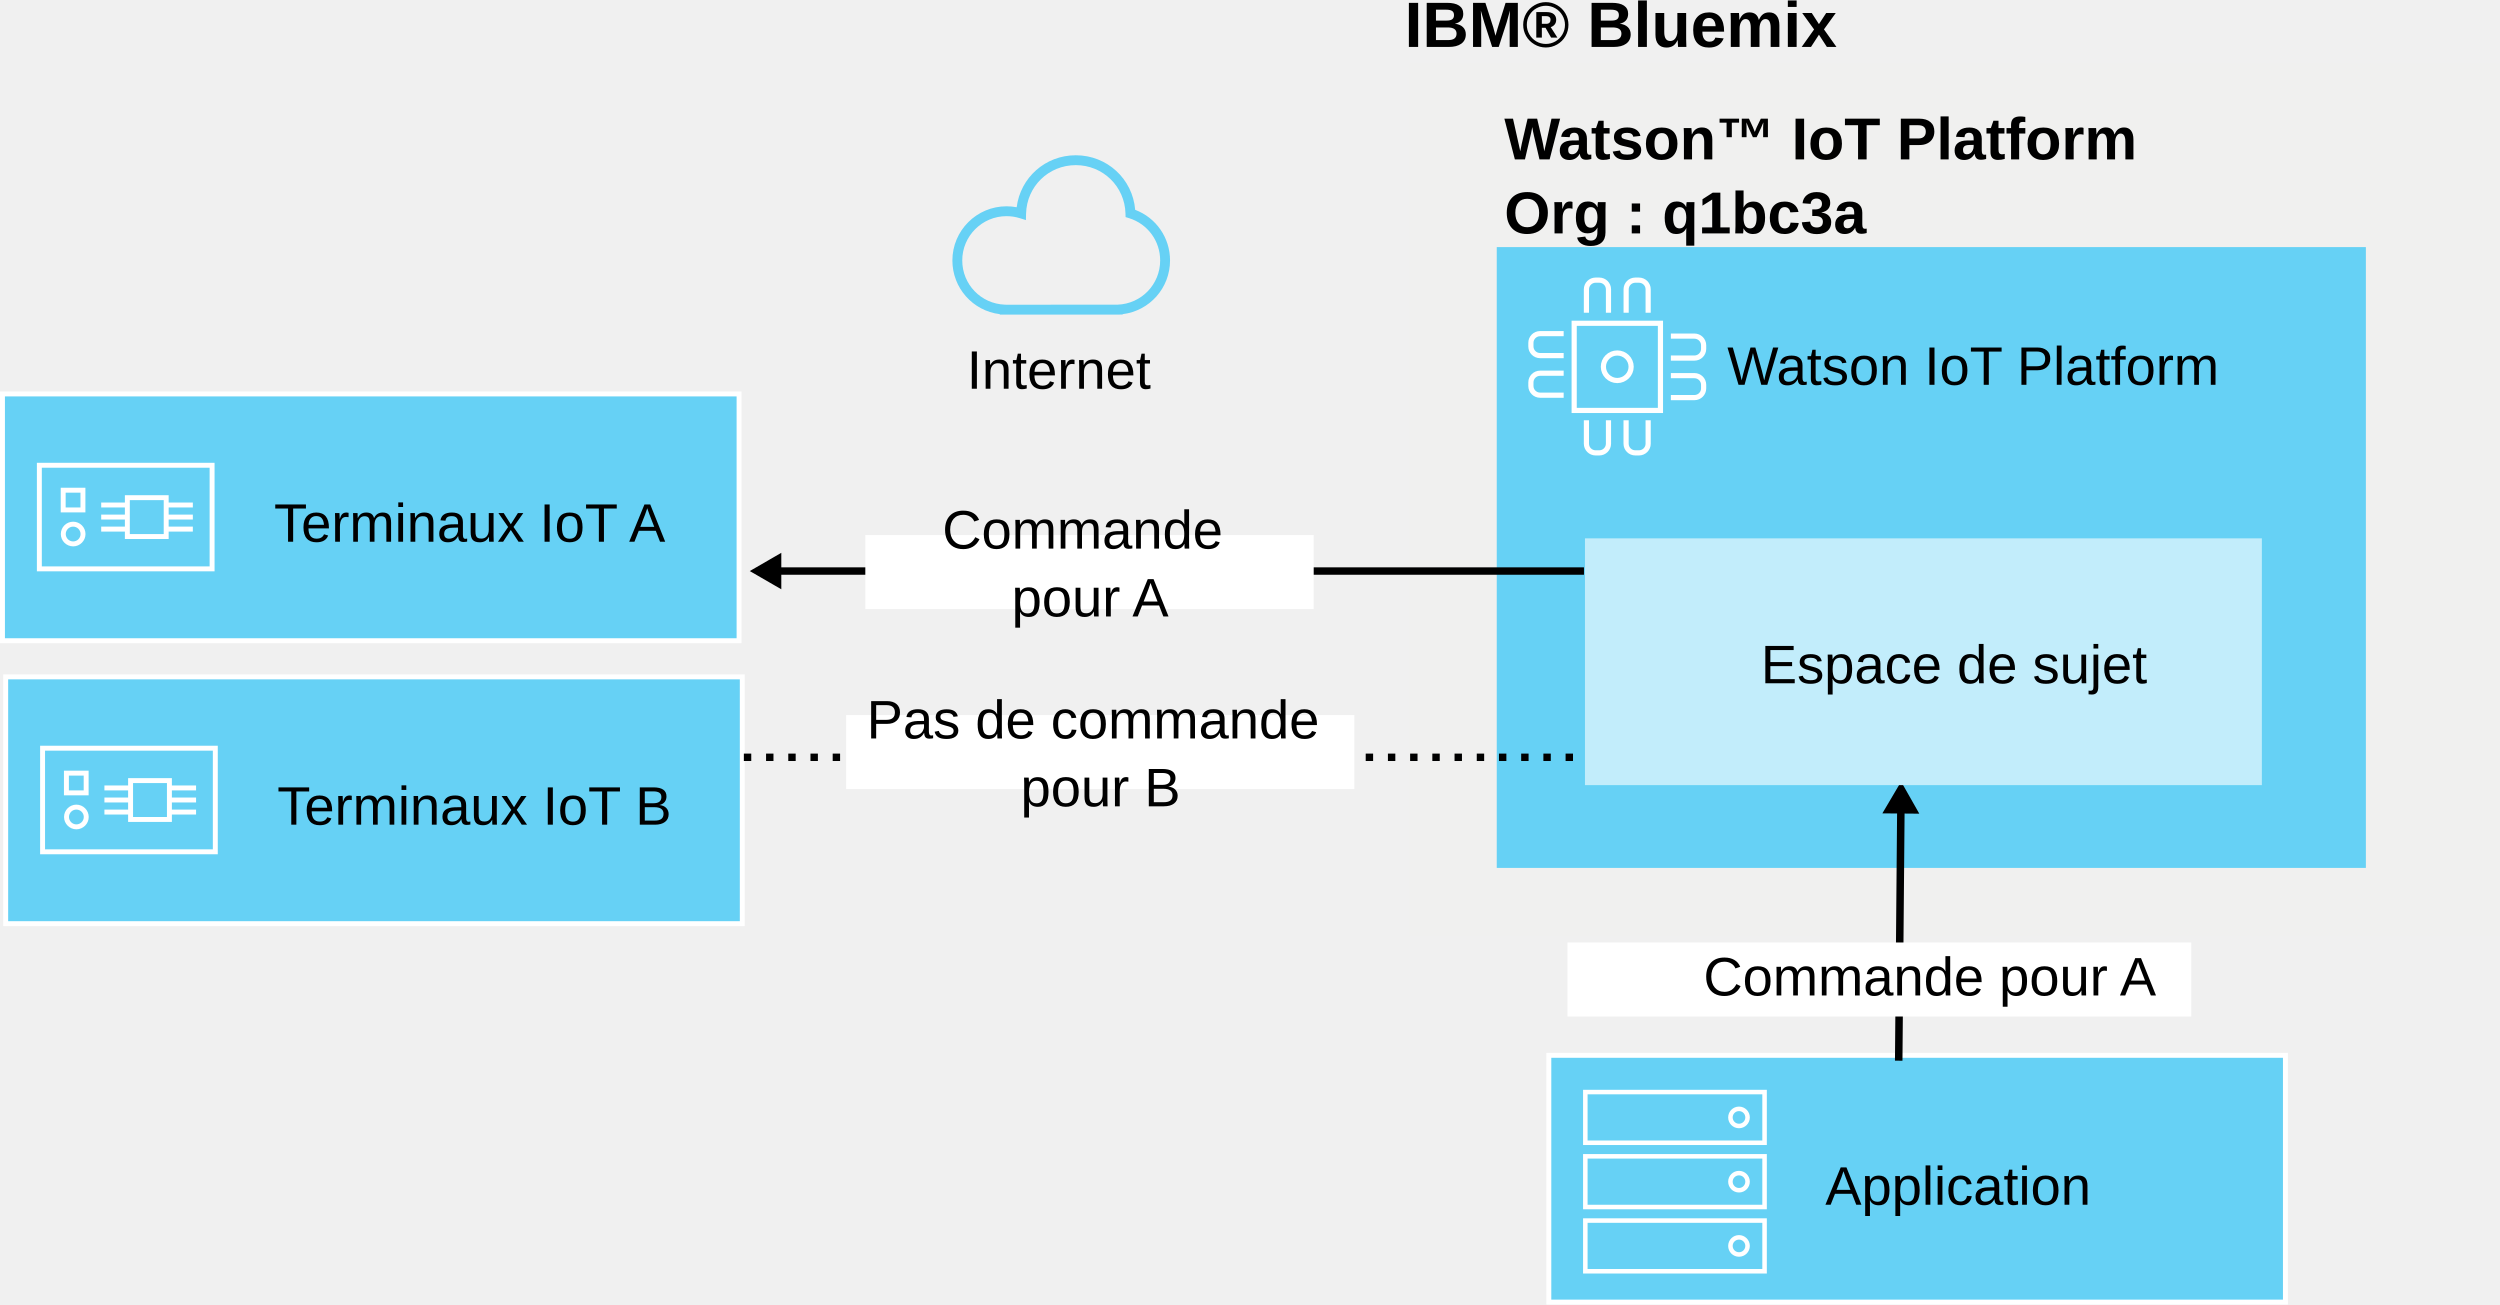
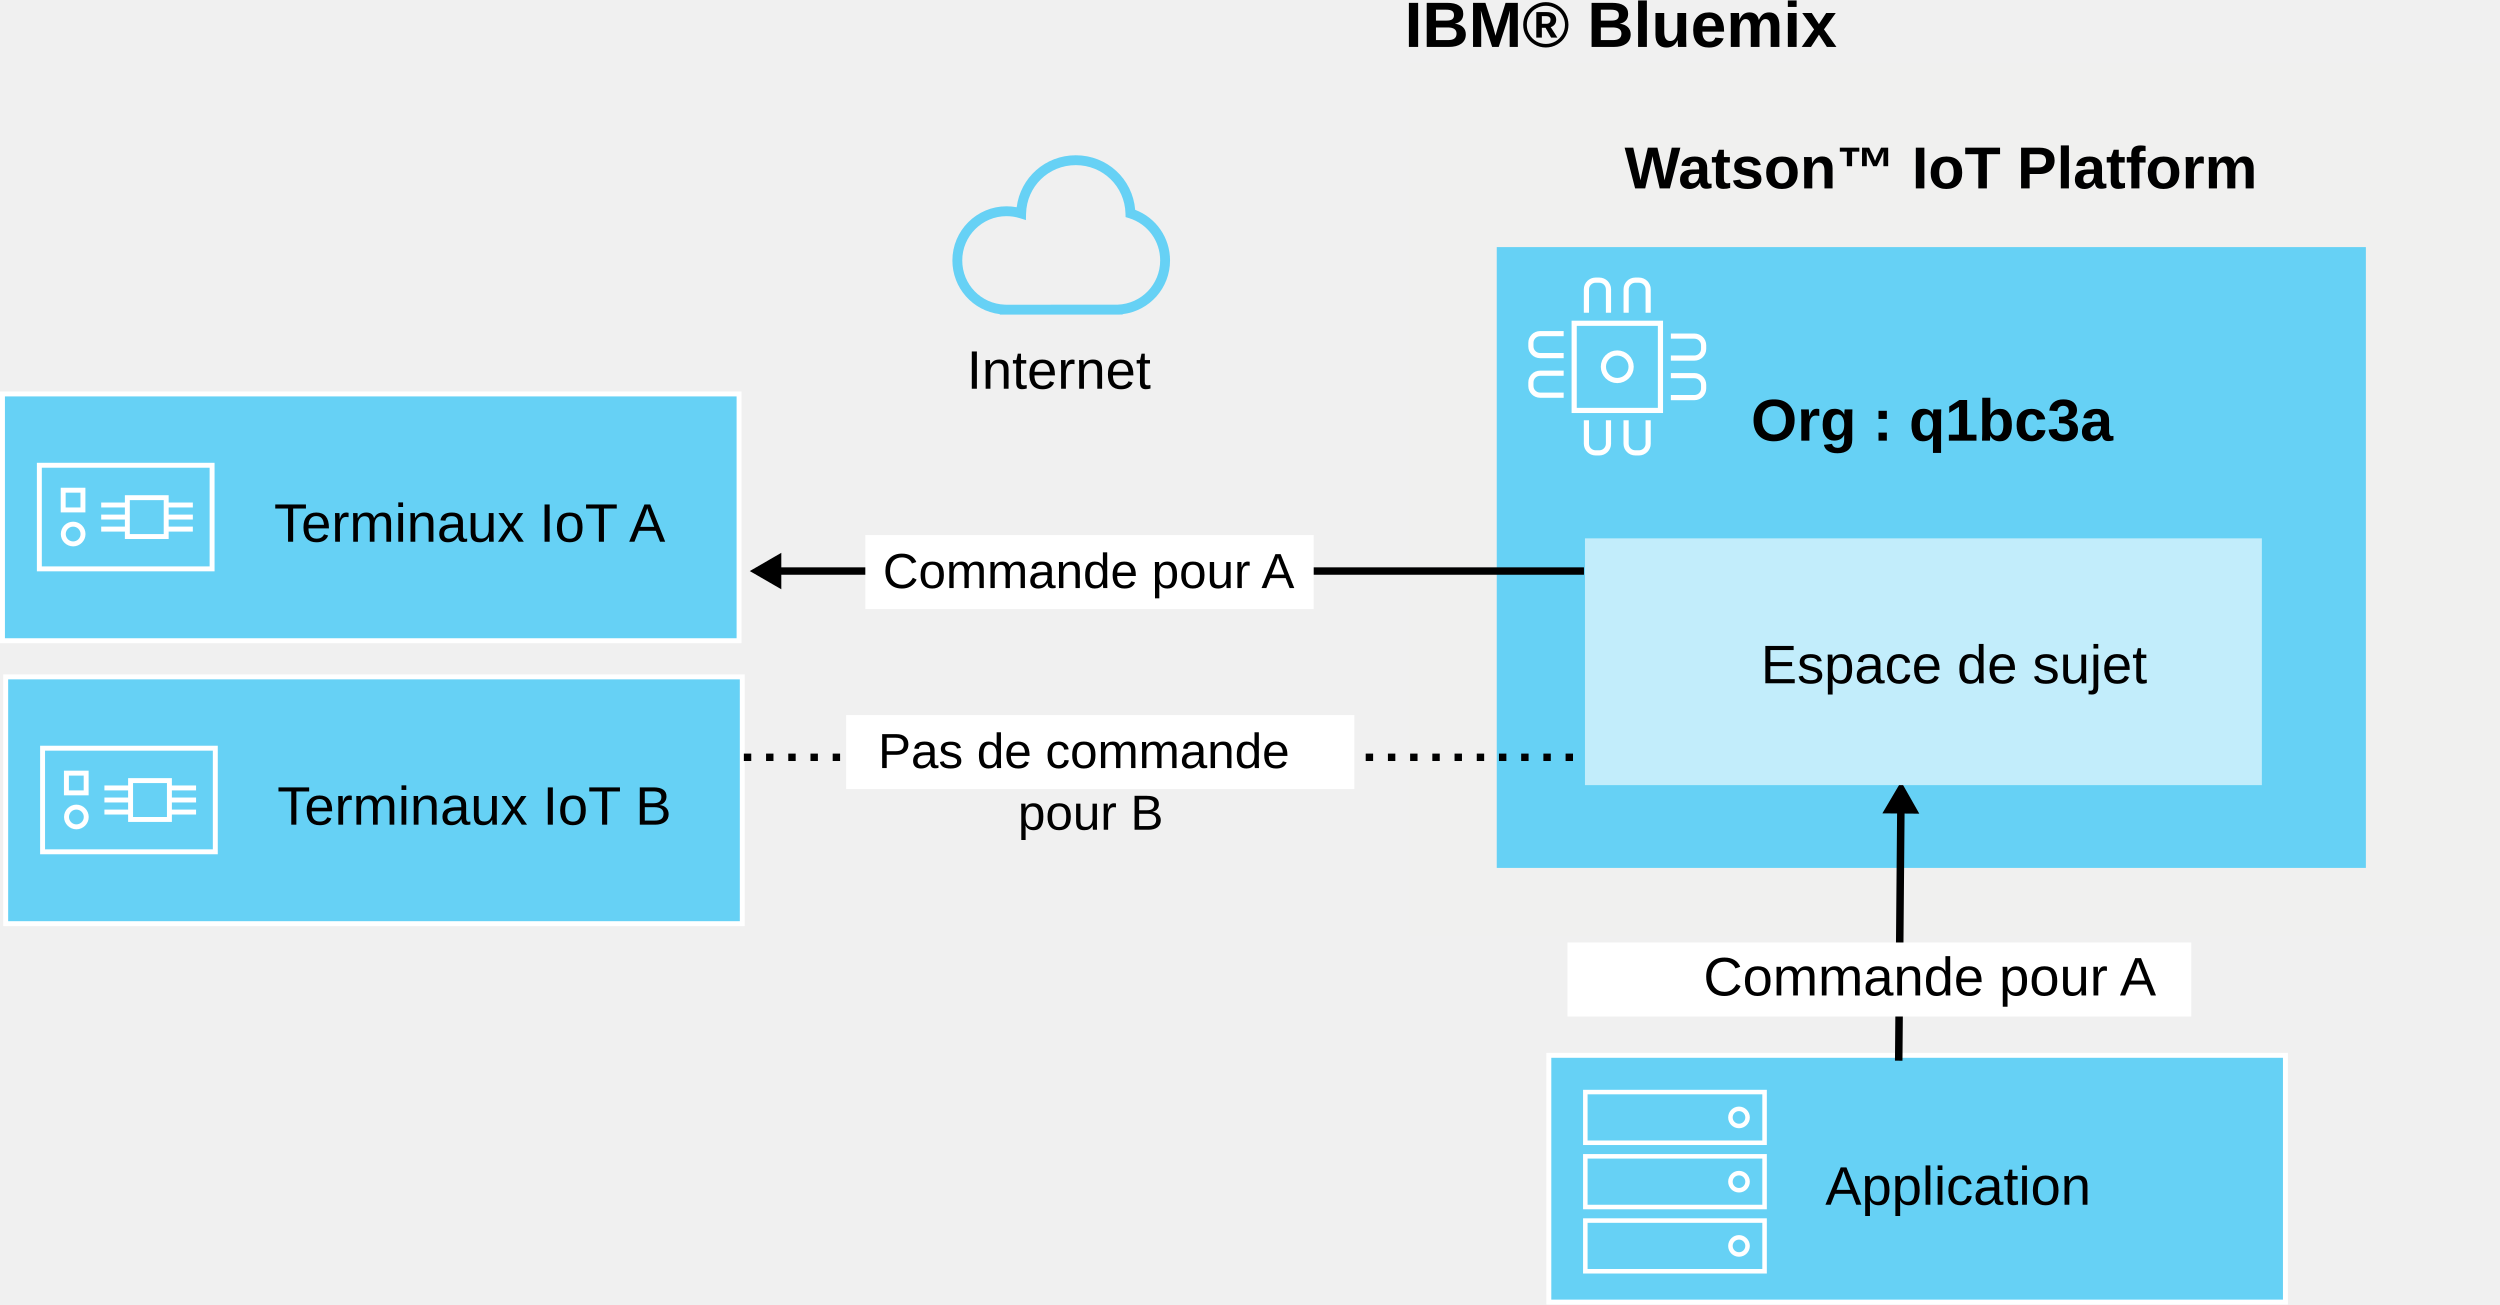
<svg xmlns="http://www.w3.org/2000/svg" width="5.628in" height="2.937in" viewBox="0 0 506.548 264.315" id="svg5645" version="1.1">
  <defs id="defs5647">
    <marker style="overflow:visible" id="TriangleOutM" refX="0" refY="0" orient="auto">
      <path transform="scale(0.4,0.4)" style="fill-rule:evenodd;stroke:#000000;stroke-width:1pt" d="m 5.77,0 -8.65,5 0,-10 8.65,5 z" id="path21258" />
    </marker>
    <marker style="overflow:visible" id="marker6203" refX="0" refY="0" orient="auto">
      <path transform="scale(0.4,0.4)" style="fill-rule:evenodd;stroke:#000000;stroke-width:1pt" d="m 5.77,0 -8.65,5 0,-10 8.65,5 z" id="path6205" />
    </marker>
    <marker style="overflow:visible" id="marker6207" refX="0" refY="0" orient="auto">
      <path transform="scale(0.4,0.4)" style="fill-rule:evenodd;stroke:#000000;stroke-width:1pt" d="m 5.77,0 -8.65,5 0,-10 8.65,5 z" id="path6209" />
    </marker>
    <marker style="overflow:visible" id="marker6211" refX="0" refY="0" orient="auto">
      <path transform="scale(0.4,0.4)" style="fill-rule:evenodd;stroke:#000000;stroke-width:1pt" d="m 5.77,0 -8.65,5 0,-10 8.65,5 z" id="path6213" />
    </marker>
    <marker style="overflow:visible" id="marker6215" refX="0" refY="0" orient="auto">
      <path transform="scale(0.4,0.4)" style="fill-rule:evenodd;stroke:#000000;stroke-width:1pt" d="m 5.77,0 -8.65,5 0,-10 8.65,5 z" id="path6217" />
    </marker>
    <marker style="overflow:visible" id="marker6219" refX="0" refY="0" orient="auto">
      <path transform="scale(0.4,0.4)" style="fill-rule:evenodd;stroke:#000000;stroke-width:1pt" d="m 5.77,0 -8.65,5 0,-10 8.65,5 z" id="path6221" />
    </marker>
    <marker style="overflow:visible" id="marker6223" refX="0" refY="0" orient="auto">
      <path transform="scale(0.4,0.4)" style="fill-rule:evenodd;stroke:#000000;stroke-width:1pt" d="m 5.77,0 -8.65,5 0,-10 8.65,5 z" id="path6225" />
    </marker>
    <linearGradient id="SVGID_9_-3" gradientUnits="userSpaceOnUse" x1="-134.195" y1="14.614" x2="-131.836" y2="16.972">
      <stop offset="0" style="stop-color:#010205" id="stop6579-8" />
      <stop offset="0.859" style="stop-color:#010205;stop-opacity:0.141" id="stop6581-1" />
      <stop offset="1" style="stop-color:#010205;stop-opacity:0" id="stop6583-9" />
    </linearGradient>
    <linearGradient id="SVGID_12_-5" gradientUnits="userSpaceOnUse" x1="-135.049" y1="13.546" x2="-117.684" y2="30.911">
      <stop offset="0" style="stop-color:#010205" id="stop6598-9" />
      <stop offset="1" style="stop-color:#010205;stop-opacity:0" id="stop6600-6" />
    </linearGradient>
    <clipPath id="SVGID_11_-7">
      <circle r="15.5" cy="16" cx="-133" id="use6595-4" />
    </clipPath>
    <marker style="overflow:visible" id="TriangleOutM-9" refX="0" refY="0" orient="auto">
      <path transform="scale(0.4,0.4)" style="fill-rule:evenodd;stroke:#000000;stroke-width:1pt" d="m 5.77,0 -8.65,5 0,-10 8.65,5 z" id="path21258-6" />
    </marker>
    <marker style="overflow:visible" id="TriangleOutM-95" refX="0" refY="0" orient="auto">
      <path transform="scale(0.4,0.4)" style="fill-rule:evenodd;stroke:#000000;stroke-width:1pt" d="m 5.77,0 -8.65,5 0,-10 8.65,5 z" id="path21258-8" />
    </marker>
    <marker style="overflow:visible" id="marker7353" refX="0" refY="0" orient="auto">
      <path transform="scale(0.4,0.4)" style="fill-rule:evenodd;stroke:#000000;stroke-width:1pt" d="m 5.77,0 -8.65,5 0,-10 8.65,5 z" id="path7355" />
    </marker>
    <marker style="overflow:visible" id="TriangleInM" refX="0" refY="0" orient="auto">
      <path transform="scale(-0.4,-0.4)" style="fill-rule:evenodd;stroke:#000000;stroke-width:1pt" d="m 5.77,0 -8.65,5 0,-10 8.65,5 z" id="path21249" />
    </marker>
    <marker style="overflow:visible" id="TriangleInM-9" refX="0" refY="0" orient="auto">
      <path transform="scale(-0.4,-0.4)" style="fill-rule:evenodd;stroke:#000000;stroke-width:1pt" d="m 5.77,0 -8.65,5 0,-10 8.65,5 z" id="path21249-2" />
    </marker>
    <marker style="overflow:visible" id="TriangleOutM-4" refX="0" refY="0" orient="auto">
      <path transform="scale(0.4,0.4)" style="fill-rule:evenodd;stroke:#000000;stroke-width:1pt" d="m 5.77,0 -8.65,5 0,-10 8.65,5 z" id="path21258-1" />
    </marker>
    <marker style="overflow:visible" id="TriangleOutM-48" refX="0" refY="0" orient="auto">
      <path transform="scale(0.4,0.4)" style="fill-rule:evenodd;stroke:#000000;stroke-width:1pt" d="m 5.77,0 -8.65,5 0,-10 8.65,5 z" id="path21258-85" />
    </marker>
    <marker style="overflow:visible" id="TriangleOutM-9-2" refX="0" refY="0" orient="auto">
      <path transform="scale(0.4,0.4)" style="fill-rule:evenodd;stroke:#000000;stroke-width:1pt" d="m 5.77,0 -8.65,5 0,-10 8.65,5 z" id="path21258-6-0" />
    </marker>
    <clipPath id="SVGID_11_">
      <circle r="15.5" cy="16" cx="-133" id="use6595" />
    </clipPath>
    <marker style="overflow:visible" id="TriangleOutM-9-1" refX="0" refY="0" orient="auto">
      <path transform="scale(0.4,0.4)" style="fill-rule:evenodd;stroke:#000000;stroke-width:1pt" d="m 5.77,0 -8.65,5 0,-10 8.65,5 z" id="path21258-6-8" />
    </marker>
    <marker style="overflow:visible" id="TriangleInM-7" refX="0" refY="0" orient="auto">
      <path transform="scale(-0.4,-0.4)" style="fill-rule:evenodd;stroke:#000000;stroke-width:1pt" d="m 5.77,0 -8.65,5 0,-10 8.65,5 z" id="path21249-5" />
    </marker>
    <marker style="overflow:visible" id="TriangleOutM-1" refX="0" refY="0" orient="auto">
      <path transform="scale(0.4,0.4)" style="fill-rule:evenodd;stroke:#000000;stroke-width:1pt" d="m 5.77,0 -8.65,5 0,-10 8.65,5 z" id="path21258-4" />
    </marker>
    <marker style="overflow:visible" id="TriangleOutM-9-4" refX="0" refY="0" orient="auto">
      <path transform="scale(0.4,0.4)" style="fill-rule:evenodd;stroke:#000000;stroke-width:1pt" d="m 5.77,0 -8.65,5 0,-10 8.65,5 z" id="path21258-6-4" />
    </marker>
    <clipPath id="SVGID_11_-0">
      <circle r="15.5" cy="16" cx="-133" id="use6595-44" />
    </clipPath>
    <marker style="overflow:visible" id="TriangleInM-4" refX="0" refY="0" orient="auto">
      <path transform="scale(-0.4,-0.4)" style="fill-rule:evenodd;stroke:#000000;stroke-width:1pt" d="m 5.77,0 -8.65,5 0,-10 8.65,5 z" id="path21249-0" />
    </marker>
    <marker style="overflow:visible" id="TriangleInM-74" refX="0" refY="0" orient="auto">
      <path transform="scale(-0.4,-0.4)" style="fill-rule:evenodd;stroke:#000000;stroke-width:1pt" d="m 5.77,0 -8.65,5 0,-10 8.65,5 z" id="path21249-9" />
    </marker>
    <marker style="overflow:visible" id="TriangleInM-74-4" refX="0" refY="0" orient="auto">
      <path transform="scale(-0.4,-0.4)" style="fill-rule:evenodd;stroke:#000000;stroke-width:1pt" d="m 5.77,0 -8.65,5 0,-10 8.65,5 z" id="path21249-9-3" />
    </marker>
    <marker style="overflow:visible" id="TriangleInM-1" refX="0" refY="0" orient="auto">
      <path transform="scale(-0.4,-0.4)" style="fill-rule:evenodd;stroke:#000000;stroke-width:1pt" d="m 5.77,0 -8.65,5 0,-10 8.65,5 z" id="path21249-59" />
    </marker>
    <marker style="overflow:visible" id="TriangleOutM-3" refX="0" refY="0" orient="auto">
      <path transform="scale(0.4,0.4)" style="fill-rule:evenodd;stroke:#000000;stroke-width:1pt" d="m 5.77,0 -8.65,5 0,-10 8.65,5 z" id="path21258-13" />
    </marker>
    <marker style="overflow:visible" id="TriangleInM-1-5" refX="0" refY="0" orient="auto">
      <path transform="scale(-0.4,-0.4)" style="fill-rule:evenodd;stroke:#000000;stroke-width:1pt" d="m 5.77,0 -8.65,5 0,-10 8.65,5 z" id="path21249-59-7" />
    </marker>
    <marker style="overflow:visible" id="TriangleOutM-3-4" refX="0" refY="0" orient="auto">
      <path transform="scale(0.4,0.4)" style="fill-rule:evenodd;stroke:#000000;stroke-width:1pt" d="m 5.77,0 -8.65,5 0,-10 8.65,5 z" id="path21258-13-6" />
    </marker>
    <marker style="overflow:visible" id="TriangleInM-1-3" refX="0" refY="0" orient="auto">
      <path transform="scale(-0.4,-0.4)" style="fill-rule:evenodd;stroke:#000000;stroke-width:1pt" d="m 5.77,0 -8.65,5 0,-10 8.65,5 z" id="path21249-59-3" />
    </marker>
    <marker style="overflow:visible" id="TriangleOutM-3-3" refX="0" refY="0" orient="auto">
      <path transform="scale(0.4,0.4)" style="fill-rule:evenodd;stroke:#000000;stroke-width:1pt" d="m 5.77,0 -8.65,5 0,-10 8.65,5 z" id="path21258-13-2" />
    </marker>
    <marker style="overflow:visible" id="TriangleInM-1-3-2" refX="0" refY="0" orient="auto">
      <path transform="scale(-0.4,-0.4)" style="fill-rule:evenodd;stroke:#000000;stroke-width:1pt" d="m 5.77,0 -8.65,5 0,-10 8.65,5 z" id="path21249-59-3-4" />
    </marker>
    <marker style="overflow:visible" id="TriangleOutM-3-3-9" refX="0" refY="0" orient="auto">
      <path transform="scale(0.4,0.4)" style="fill-rule:evenodd;stroke:#000000;stroke-width:1pt" d="m 5.77,0 -8.65,5 0,-10 8.65,5 z" id="path21258-13-2-8" />
    </marker>
    <marker style="overflow:visible" id="TriangleInM-1-3-8" refX="0" refY="0" orient="auto">
      <path transform="scale(-0.4,-0.4)" style="fill-rule:evenodd;stroke:#000000;stroke-width:1pt" d="m 5.77,0 -8.65,5 0,-10 8.65,5 z" id="path21249-59-3-0" />
    </marker>
    <marker style="overflow:visible" id="TriangleOutM-3-3-4" refX="0" refY="0" orient="auto">
      <path transform="scale(0.4,0.4)" style="fill-rule:evenodd;stroke:#000000;stroke-width:1pt" d="m 5.77,0 -8.65,5 0,-10 8.65,5 z" id="path21258-13-2-4" />
    </marker>
    <marker style="overflow:visible" id="TriangleOutM-38" refX="0" refY="0" orient="auto">
      <path transform="scale(0.4,0.4)" style="fill-rule:evenodd;stroke:#000000;stroke-width:1pt" d="m 5.77,0 -8.65,5 0,-10 8.65,5 z" id="path21258-7" />
    </marker>
    <marker style="overflow:visible" id="TriangleInM-5" refX="0" refY="0" orient="auto">
      <path transform="scale(-0.4,-0.4)" style="fill-rule:evenodd;stroke:#000000;stroke-width:1pt" d="m 5.77,0 -8.65,5 0,-10 8.65,5 z" id="path21249-94" />
    </marker>
    <marker style="overflow:visible" id="TriangleOutM-7" refX="0" refY="0" orient="auto">
      <path transform="scale(0.4,0.4)" style="fill-rule:evenodd;stroke:#000000;stroke-width:1pt" d="m 5.77,0 -8.65,5 0,-10 8.65,5 z" id="path21258-48" />
    </marker>
    <marker style="overflow:visible" id="TriangleOutM-42" refX="0" refY="0" orient="auto">
      <path transform="scale(0.4,0.4)" style="fill-rule:evenodd;stroke:#000000;stroke-width:1pt" d="m 5.77,0 -8.65,5 0,-10 8.65,5 z" id="path21258-16" />
    </marker>
    <marker style="overflow:visible" id="TriangleInM-17" refX="0" refY="0" orient="auto">
      <path transform="scale(-0.4,-0.4)" style="fill-rule:evenodd;stroke:#000000;stroke-width:1pt" d="m 5.77,0 -8.65,5 0,-10 8.65,5 z" id="path21249-97" />
    </marker>
    <marker style="overflow:visible" id="TriangleOutM-96" refX="0" refY="0" orient="auto">
      <path transform="scale(0.4,0.4)" style="fill-rule:evenodd;stroke:#000000;stroke-width:1pt" d="m 5.77,0 -8.65,5 0,-10 8.65,5 z" id="path21258-60" />
    </marker>
    <marker style="overflow:visible" id="TriangleInM-1-8" refX="0" refY="0" orient="auto">
      <path transform="scale(-0.4,-0.4)" style="fill-rule:evenodd;stroke:#000000;stroke-width:1pt" d="m 5.77,0 -8.65,5 0,-10 8.65,5 z" id="path21249-59-33" />
    </marker>
    <marker style="overflow:visible" id="TriangleOutM-3-0" refX="0" refY="0" orient="auto">
      <path transform="scale(0.4,0.4)" style="fill-rule:evenodd;stroke:#000000;stroke-width:1pt" d="m 5.77,0 -8.65,5 0,-10 8.65,5 z" id="path21258-13-3" />
    </marker>
    <marker style="overflow:visible" id="TriangleInM-1-8-1" refX="0" refY="0" orient="auto">
      <path transform="scale(-0.4,-0.4)" style="fill-rule:evenodd;stroke:#000000;stroke-width:1pt" d="m 5.77,0 -8.65,5 0,-10 8.65,5 z" id="path21249-59-33-3" />
    </marker>
    <marker style="overflow:visible" id="TriangleOutM-3-0-1" refX="0" refY="0" orient="auto">
      <path transform="scale(0.4,0.4)" style="fill-rule:evenodd;stroke:#000000;stroke-width:1pt" d="m 5.77,0 -8.65,5 0,-10 8.65,5 z" id="path21258-13-3-9" />
    </marker>
    <marker style="overflow:visible" id="TriangleInM-1-5-2" refX="0" refY="0" orient="auto">
      <path transform="scale(-0.4,-0.4)" style="fill-rule:evenodd;stroke:#000000;stroke-width:1pt" d="m 5.77,0 -8.65,5 0,-10 8.65,5 z" id="path21249-59-7-4" />
    </marker>
    <marker style="overflow:visible" id="TriangleOutM-3-4-3" refX="0" refY="0" orient="auto">
      <path transform="scale(0.4,0.4)" style="fill-rule:evenodd;stroke:#000000;stroke-width:1pt" d="m 5.77,0 -8.65,5 0,-10 8.65,5 z" id="path21258-13-6-9" />
    </marker>
    <marker style="overflow:visible" id="TriangleInM-1-8-1-0" refX="0" refY="0" orient="auto">
      <path transform="scale(-0.4,-0.4)" style="fill-rule:evenodd;stroke:#000000;stroke-width:1pt" d="m 5.77,0 -8.65,5 0,-10 8.65,5 z" id="path21249-59-33-3-5" />
    </marker>
    <marker style="overflow:visible" id="TriangleOutM-3-0-1-0" refX="0" refY="0" orient="auto">
      <path transform="scale(0.4,0.4)" style="fill-rule:evenodd;stroke:#000000;stroke-width:1pt" d="m 5.77,0 -8.65,5 0,-10 8.65,5 z" id="path21258-13-3-9-6" />
    </marker>
    <marker style="overflow:visible" id="TriangleInM-17-2" refX="0" refY="0" orient="auto">
      <path transform="scale(-0.4,-0.4)" style="fill-rule:evenodd;stroke:#000000;stroke-width:1pt" d="m 5.77,0 -8.65,5 0,-10 8.65,5 z" id="path21249-97-2" />
    </marker>
    <marker style="overflow:visible" id="TriangleOutM-96-0" refX="0" refY="0" orient="auto">
      <path transform="scale(0.4,0.4)" style="fill-rule:evenodd;stroke:#000000;stroke-width:1pt" d="m 5.77,0 -8.65,5 0,-10 8.65,5 z" id="path21258-60-3" />
    </marker>
    <marker style="overflow:visible" id="TriangleInM-1-5-6" refX="0" refY="0" orient="auto">
      <path transform="scale(-0.4,-0.4)" style="fill-rule:evenodd;stroke:#000000;stroke-width:1pt" d="m 5.77,0 -8.65,5 0,-10 8.65,5 z" id="path21249-59-7-2" />
    </marker>
  </defs>
  <g id="layer1" transform="translate(78.15765,-339.0298)">
    <rect ry="0" rx="0" y="351.846" x="207.4" height="176.87" width="220.991" id="rect79371-1-6-6-9-8-7-80-8-4" style="fill:#f0f0ef;fill-opacity:1;fill-rule:evenodd;stroke:none" />
    <g id="g6624" transform="translate(309.9412,533.9262)" />
    <g id="g6626" transform="translate(309.9412,533.9262)" />
    <g id="g6628" transform="translate(309.9412,533.9262)" />
    <g id="g6630" transform="translate(309.9412,533.9262)" />
    <g id="g6632" transform="translate(309.9412,533.9262)" />
    <g id="g6634" transform="translate(309.9412,533.9262)" />
    <g id="g6636" transform="translate(309.9412,533.9262)" />
    <g id="g6638" transform="translate(309.9412,533.9262)" />
    <g id="g6640" transform="translate(309.9412,533.9262)" />
    <g id="g6642" transform="translate(309.9412,533.9262)" />
    <g id="g6644" transform="translate(309.9412,533.9262)" />
    <g id="g6646" transform="translate(309.9412,533.9262)" />
    <g id="g6648" transform="translate(309.9412,533.9262)" />
    <g id="g6650" transform="translate(309.9412,533.9262)" />
    <g id="g6652" transform="translate(309.9412,533.9262)" />
    <flowRoot xml:space="preserve" id="flowRoot7250" style="font-style:normal;font-weight:normal;font-size:40px;line-height:125%;font-family:sans-serif;letter-spacing:0px;word-spacing:0px;fill:#000000;fill-opacity:1;stroke:none;stroke-width:1px;stroke-linecap:butt;stroke-linejoin:miter;stroke-opacity:1" transform="translate(0,287.3622)">
      <flowRegion id="flowRegion7252">
        <rect id="rect7254" width="259.49" height="181.557" x="701.393" y="252.016" />
      </flowRegion>
      <flowPara id="flowPara7256" />
    </flowRoot>
    <flowRoot xml:space="preserve" id="flowRoot7455" style="font-style:normal;font-weight:normal;font-size:40px;line-height:125%;font-family:sans-serif;letter-spacing:0px;word-spacing:0px;fill:#000000;fill-opacity:1;stroke:none;stroke-width:1px;stroke-linecap:butt;stroke-linejoin:miter;stroke-opacity:1" transform="translate(0,287.3622)">
      <flowRegion id="flowRegion7457">
        <rect id="rect7459" width="474.446" height="131.029" x="26.548" y="637.396" />
      </flowRegion>
      <flowPara id="flowPara7461" />
    </flowRoot>
    <flowRoot xml:space="preserve" id="flowRoot6413" style="font-style:normal;font-weight:normal;font-size:40px;line-height:125%;font-family:sans-serif;letter-spacing:0px;word-spacing:0px;fill:#000000;fill-opacity:1;stroke:none;stroke-width:1px;stroke-linecap:butt;stroke-linejoin:miter;stroke-opacity:1" transform="translate(16.12065,362.6008)">
      <flowRegion id="flowRegion6415">
        <rect id="rect6417" width="289.464" height="118.183" x="360.545" y="137.157" />
      </flowRegion>
      <flowPara id="flowPara6419" />
    </flowRoot>
    <flowRoot xml:space="preserve" id="flowRoot6453" style="font-style:normal;font-weight:normal;font-size:40px;line-height:125%;font-family:sans-serif;letter-spacing:0px;word-spacing:0px;fill:#000000;fill-opacity:1;stroke:none;stroke-width:1px;stroke-linecap:butt;stroke-linejoin:miter;stroke-opacity:1" transform="translate(16.12065,362.6008)">
      <flowRegion id="flowRegion6455">
        <rect id="rect6457" width="83.071" height="357.119" x="388.806" y="143.152" />
      </flowRegion>
      <flowPara id="flowPara6459" />
    </flowRoot>
    <flowRoot xml:space="preserve" id="flowRoot6802" style="font-style:normal;font-weight:normal;font-size:40px;line-height:125%;font-family:sans-serif;letter-spacing:0px;word-spacing:0px;fill:#000000;fill-opacity:1;stroke:none;stroke-width:1px;stroke-linecap:butt;stroke-linejoin:miter;stroke-opacity:1" transform="translate(15.57394,367.7392)">
      <flowRegion id="flowRegion6804">
        <rect id="rect6806" width="334.853" height="108.763" x="638.875" y="193.679" />
      </flowRegion>
      <flowPara id="flowPara6808" />
    </flowRoot>
    <rect ry="0" rx="0" y="389.082" x="225.113" height="125.788" width="176.1" id="rect79371-1-6-6-9-8-7-3-5-1-8-2-9" style="fill:#66d1f5;fill-opacity:1;fill-rule:evenodd;stroke:none" />
-     <text style="font-style:normal;font-variant:normal;font-weight:normal;font-stretch:normal;font-size:11px;line-height:125%;font-family:Arial;-inkscape-font-specification:Arial;text-align:start;writing-mode:lr-tb;text-anchor:start;fill:#000000;fill-opacity:1" id="text44191" font-size="11" x="271.819" y="416.988">Watson IoT Platform</text>
    <rect ry="0" rx="0" y="476.165" x="-77.005" height="50" width="149.25" id="rect79371-1-6-6-9-8-7-3-5-1-2" style="fill:#66d1f5;fill-opacity:1;fill-rule:evenodd;stroke:#ffffff;stroke-width:1;stroke-miterlimit:4;stroke-dasharray:none;stroke-opacity:1" />
    <text xml:space="preserve" style="font-style:normal;font-variant:normal;font-weight:normal;font-stretch:normal;font-size:11px;line-height:125%;font-family:Arial;-inkscape-font-specification:Arial;text-align:start;letter-spacing:0px;word-spacing:0px;writing-mode:lr-tb;text-anchor:start;fill:#000000;fill-opacity:1;stroke:none" x="-21.985" y="492.366" id="text18189-1">
      <tspan id="tspan18191-0" x="-21.985" y="492.366" />
      <tspan x="-21.985" y="506.116" id="tspan8202">Terminaux IoT B</tspan>
      <tspan x="-21.985" y="519.866" id="tspan6878-8" style="font-size:7.5px;stroke:none" />
      <tspan x="-21.985" y="533.616" id="tspan18193-4" style="font-size:7.5px;stroke:none" />
    </text>
-     <text xml:space="preserve" style="font-style:normal;font-variant:normal;font-weight:bold;font-stretch:normal;font-size:12px;line-height:125%;font-family:Arial;-inkscape-font-specification:'Arial Bold';text-align:start;letter-spacing:0px;word-spacing:0px;writing-mode:lr-tb;text-anchor:start;fill:#000000;fill-opacity:1;stroke:none" x="226.639" y="371.308" id="text266398">
-       <tspan id="tspan266400" x="226.639" y="371.308">Watson™ IoT Platform </tspan>
-       <tspan x="226.639" y="386.308" id="tspan4887">Org : q1bc3a</tspan>
-       <tspan x="226.639" y="401.308" id="tspan266402" />
+     <text xml:space="preserve" style="font-style:normal;font-variant:normal;font-weight:bold;font-stretch:normal;font-size:12px;line-height:125%;font-family:Arial;-inkscape-font-specification:'Arial Bold';text-align:start;letter-spacing:0px;word-spacing:0px;writing-mode:lr-tb;text-anchor:start;fill:#000000;fill-opacity:1;stroke:none" x="276.639" y="413.308" id="text266398">
+       <tspan id="tspan266400" x="276.639" y="413.308" />
+       <tspan x="276.639" y="428.308" id="tspan4887">Org : q1bc3a</tspan>
+       <tspan x="276.639" y="443.308" id="tspan266402" />
    </text>
    <text y="348.526" x="206.433" font-size="13" id="text56812" style="font-style:normal;font-variant:normal;font-weight:bold;font-stretch:normal;font-size:13px;line-height:125%;font-family:Arial;-inkscape-font-specification:'Arial Bold';text-align:start;writing-mode:lr-tb;text-anchor:start;fill:#000000;fill-opacity:1">IBM® Bluemix</text>
    <path id="path8199-4" d="m 78.023,454.72 164.761,0" style="opacity:1;fill:none;stroke:#000000;stroke-width:1.5;stroke-linecap:butt;stroke-linejoin:miter;stroke-miterlimit:4;stroke-dasharray:none;stroke-opacity:1;marker-start:url(#TriangleInM-1-5)" />
    <flowRoot xml:space="preserve" id="flowRoot7059" style="font-style:normal;font-weight:normal;font-size:40px;line-height:125%;font-family:sans-serif;letter-spacing:0px;word-spacing:0px;fill:#000000;fill-opacity:1;stroke:none;stroke-width:1px;stroke-linecap:butt;stroke-linejoin:miter;stroke-opacity:1" transform="translate(-13.00502,369.0303)">
      <flowRegion id="flowRegion7061">
        <rect id="rect7063" width="131.452" height="185.484" x="358.065" y="-39.357" />
      </flowRegion>
      <flowPara id="flowPara7065" />
    </flowRoot>
    <text y="417.788" x="117.73" font-size="11" id="text66184" style="font-style:normal;font-variant:normal;font-weight:normal;font-stretch:normal;font-size:11px;line-height:125%;font-family:Arial;-inkscape-font-specification:Arial;text-align:start;writing-mode:lr-tb;text-anchor:start;fill:#000000;fill-opacity:1">Internet</text>
    <path id="path13593" d="m 148.312,402.757 -23.895,0 0,-0.088 c -5.456,-0.671 -9.602,-5.278 -9.602,-10.884 0,-6.049 4.921,-10.971 10.971,-10.971 0.693,0 1.38,0.064 2.054,0.192 0.752,-5.997 5.797,-10.532 11.979,-10.532 6.361,0 11.518,4.802 12.033,11.056 4.252,1.613 7.063,5.65 7.063,10.255 0,5.605 -4.146,10.213 -9.602,10.884 l 0,0.077 -1.001,0.011 z m -22.581,-2 22.544,-0.01 c 4.844,-0.176 8.638,-4.112 8.638,-8.962 0,-3.959 -2.54,-7.404 -6.32,-8.573 l -0.686,-0.212 -0.019,-0.717 c -0.144,-5.5 -4.568,-9.809 -10.071,-9.809 -5.505,0 -9.929,4.311 -10.072,9.813 l -0.034,1.321 -1.262,-0.393 c -0.858,-0.267 -1.754,-0.402 -2.665,-0.402 -4.946,0 -8.971,4.024 -8.971,8.971 0,4.85 3.794,8.786 8.638,8.962 l 0.28,0.011 z" style="fill:#66d1f5;fill-opacity:1" />
    <g id="g5278" transform="translate(-74.53113,478.6106)">
      <path id="path5280" d="M 40,12 35.33,12 9.67,12 5,12 5,33 9.67,33 35.34,33 40,33 40,12 Z m -9.22,8.06 5.32,0 m -5.32,2.44 5.32,0 m -5.32,2.44 5.32,0 m -18.57,-4.88 5.32,0 m -5.32,2.44 5.32,0 m -5.32,2.44 5.32,0 m -0.02,1.5 7.87,0 0,-7.87 -7.87,0 0,7.87 z m -10.98,-2.5 c 1.1,0 2,0.9 2,2 0,1.1 -0.9,2 -2,2 -1.1,0 -2,-0.9 -2,-2 0,-1.11 0.9,-2 2,-2 z m 1.98,-2.88 -4,0 0,-4 4,0 0,4 z" stroke-miterlimit="10" style="fill:none;stroke:#ffffff;stroke-miterlimit:10" />
    </g>
    <g id="Page-1_1_" transform="translate(227.0308,390.7772)">
      <g transform="translate(-278,-377)" id="Artboard-1-Longer_1_">
        <g transform="translate(279,378)" id="Page-1_2_">
          <g id="IOt-Icon">
            <path d="m 30.25,30.4 -17.48,0 0,-17.66 17.48,0 0,17.66 z" id="Stroke-1_1_" style="fill:none;stroke:#ffffff;stroke-width:1.05" />
            <g id="Group-20">
              <path d="m 24.31,21.55 c 0,-1.54 -1.26,-2.79 -2.81,-2.79 -1.55,0 -2.81,1.25 -2.81,2.79 0,1.54 1.26,2.79 2.81,2.79 1.55,-0.01 2.81,-1.25 2.81,-2.79 l 0,0 z" id="Stroke-2" style="fill:none;stroke:#ffffff;stroke-width:1.05;stroke-linecap:round;stroke-linejoin:round" />
              <path d="m 10.64,19.29 -4.77,0 C 4.84,19.29 4,18.46 4,17.43 L 4,16.7 c 0,-1.03 0.84,-1.86 1.87,-1.86 l 4.77,0" id="Stroke-4" style="fill:none;stroke:#ffffff;stroke-width:1.05;stroke-linejoin:round" />
              <path d="m 10.64,27.31 -4.77,0 C 4.84,27.31 4,26.47 4,25.45 l 0,-0.73 c 0,-1.03 0.84,-1.86 1.87,-1.86 l 4.77,0" id="Stroke-6" style="fill:none;stroke:#ffffff;stroke-width:1.05;stroke-linejoin:round" />
              <path d="m 32.36,23.35 4.77,0 c 1.03,0 1.87,0.83 1.87,1.86 l 0,0.73 c 0,1.03 -0.84,1.86 -1.87,1.86 l -4.77,0" id="Stroke-8" style="fill:none;stroke:#ffffff;stroke-width:1.05;stroke-linejoin:round" />
              <path d="m 32.36,15.34 4.77,0 c 1.03,0 1.87,0.83 1.87,1.86 l 0,0.73 c 0,1.03 -0.84,1.86 -1.87,1.86 l -4.77,0" id="Stroke-10" style="fill:none;stroke:#ffffff;stroke-width:1.05;stroke-linejoin:round" />
              <path d="m 19.72,32.39 0,4.75 c 0,1.03 -0.84,1.86 -1.87,1.86 l -0.73,0 c -1.03,0 -1.87,-0.83 -1.87,-1.86 l 0,-4.75" id="Stroke-12" style="fill:none;stroke:#ffffff;stroke-width:1.05;stroke-linejoin:round" />
              <path d="m 27.76,32.39 0,4.75 c 0,1.03 -0.84,1.86 -1.87,1.86 l -0.73,0 c -1.03,0 -1.87,-0.83 -1.87,-1.86 l 0,-4.75" id="Stroke-14" style="fill:none;stroke:#ffffff;stroke-width:1.05;stroke-linejoin:round" />
              <path d="m 23.3,10.61 0,-4.75 C 23.3,4.83 24.13,4 25.16,4 l 0.73,0 c 1.03,0 1.87,0.83 1.87,1.86 l 0,4.75" id="Stroke-16" style="fill:none;stroke:#ffffff;stroke-width:1.05;stroke-linejoin:round" />
              <path d="m 15.25,10.61 0,-4.75 C 15.25,4.83 16.09,4 17.12,4 l 0.73,0 c 1.03,0 1.87,0.83 1.87,1.86 l 0,4.75" id="Stroke-18" style="fill:none;stroke:#ffffff;stroke-width:1.05;stroke-linejoin:round" />
            </g>
          </g>
        </g>
      </g>
    </g>
    <flowRoot xml:space="preserve" id="flowRoot5802" style="font-style:normal;font-weight:normal;font-size:40px;line-height:125%;font-family:sans-serif;letter-spacing:0px;word-spacing:0px;fill:#000000;fill-opacity:1;stroke:none;stroke-width:1px;stroke-linecap:butt;stroke-linejoin:miter;stroke-opacity:1" transform="translate(-27.49699,351.0298)">
      <flowRegion id="flowRegion5804">
        <rect id="rect5806" width="119.444" height="286.111" x="30.556" y="-62.753" />
      </flowRegion>
      <flowPara id="flowPara5808" />
    </flowRoot>
    <rect ry="0" rx="0" y="552.845" x="235.664" height="50" width="149.25" id="rect79371-1-6-6-9-8-7-3-5-1-2-7" style="fill:#66d1f5;fill-opacity:1;fill-rule:evenodd;stroke:#ffffff;stroke-width:1;stroke-miterlimit:4;stroke-dasharray:none;stroke-opacity:1" />
    <text xml:space="preserve" style="font-style:normal;font-variant:normal;font-weight:normal;font-stretch:normal;font-size:11px;line-height:125%;font-family:Arial;-inkscape-font-specification:Arial;text-align:start;letter-spacing:0px;word-spacing:0px;writing-mode:lr-tb;text-anchor:start;fill:#000000;fill-opacity:1;stroke:none" x="291.69" y="583.124" id="text18189-5-9">
      <tspan x="291.69" y="583.124" id="tspan6913-6">Application</tspan>
    </text>
    <g id="g5240-2-8" transform="matrix(0.09339235,0,0,0.09339235,237.8664,555.0953)" style="stroke-width:9.794;stroke-miterlimit:4;stroke-dasharray:none">
      <rect id="rect5222-4-5" height="110" width="388.9" stroke-miterlimit="10" y="55.6" x="55.6" style="fill:none;stroke:#ffffff;stroke-width:9.794;stroke-miterlimit:4;stroke-dasharray:none" />
      <rect id="rect5224-7-2" height="110" width="388.9" stroke-miterlimit="10" y="195" x="55.6" style="fill:none;stroke:#ffffff;stroke-width:9.794;stroke-miterlimit:4;stroke-dasharray:none" />
      <rect id="rect5226-6-7" height="110" width="388.9" stroke-miterlimit="10" y="334.4" x="55.6" style="fill:none;stroke:#ffffff;stroke-width:9.794;stroke-miterlimit:4;stroke-dasharray:none" />
      <circle id="circle5228-0-6" r="18.6" cy="110.6" cx="389" stroke-miterlimit="10" style="fill:none;stroke:#ffffff;stroke-width:9.794;stroke-miterlimit:4;stroke-dasharray:none" />
      <circle id="circle5230-5-6" r="18.6" cy="250" cx="389" stroke-miterlimit="10" style="fill:none;stroke:#ffffff;stroke-width:9.794;stroke-miterlimit:4;stroke-dasharray:none" />
      <circle id="circle5232-6-1" r="18.6" cy="389.4" cx="389" stroke-miterlimit="10" style="fill:none;stroke:#ffffff;stroke-width:9.794;stroke-miterlimit:4;stroke-dasharray:none" />
    </g>
    <rect ry="0" rx="0" y="418.835" x="-77.658" height="50" width="149.25" id="rect79371-1-6-6-9-8-7-3-5-1-2-74" style="fill:#66d1f5;fill-opacity:1;fill-rule:evenodd;stroke:#ffffff;stroke-width:1;stroke-miterlimit:4;stroke-dasharray:none;stroke-opacity:1" />
    <text xml:space="preserve" style="font-style:normal;font-variant:normal;font-weight:normal;font-stretch:normal;font-size:11px;line-height:125%;font-family:Arial;-inkscape-font-specification:Arial;text-align:start;letter-spacing:0px;word-spacing:0px;writing-mode:lr-tb;text-anchor:start;fill:#000000;fill-opacity:1;stroke:none" x="-22.637" y="435.036" id="text18189-1-5">
      <tspan id="tspan18191-0-2" x="-22.637" y="435.036" />
      <tspan x="-22.637" y="448.786" id="tspan8202-0">Terminaux IoT A</tspan>
      <tspan x="-22.637" y="462.536" id="tspan6878-8-8" style="font-size:7.5px;stroke:none" />
      <tspan x="-22.637" y="476.286" id="tspan18193-4-5" style="font-size:7.5px;stroke:none" />
    </text>
    <g id="g5278-3" transform="translate(-75.18373,421.281)">
      <path id="path5280-3" d="M 40,12 35.33,12 9.67,12 5,12 5,33 9.67,33 35.34,33 40,33 40,12 Z m -9.22,8.06 5.32,0 m -5.32,2.44 5.32,0 m -5.32,2.44 5.32,0 m -18.57,-4.88 5.32,0 m -5.32,2.44 5.32,0 m -5.32,2.44 5.32,0 m -0.02,1.5 7.87,0 0,-7.87 -7.87,0 0,7.87 z m -10.98,-2.5 c 1.1,0 2,0.9 2,2 0,1.1 -0.9,2 -2,2 -1.1,0 -2,-0.9 -2,-2 0,-1.11 0.9,-2 2,-2 z m 1.98,-2.88 -4,0 0,-4 4,0 0,4 z" stroke-miterlimit="10" style="fill:none;stroke:#ffffff;stroke-miterlimit:10" />
    </g>
    <path id="path11965" d="m 307.006,501.694 -0.448,52.238" style="fill:none;stroke:#000000;stroke-width:1.52;stroke-linecap:butt;stroke-linejoin:miter;stroke-miterlimit:4;stroke-dasharray:none;stroke-opacity:1;marker-start:url(#TriangleInM-17-2)" />
    <rect x="239.435" y="529.98" width="126.406" height="15" id="rect56941-0-3-9-9-0-9" style="fill:#ffffff" />
    <text y="540.72" x="266.989" font-size="11" id="text56834-0-4-8-0-89" style="font-style:normal;font-variant:normal;font-weight:normal;font-stretch:normal;font-size:11px;line-height:125%;font-family:Arial;-inkscape-font-specification:Arial;text-align:start;writing-mode:lr-tb;text-anchor:start;fill:#000000;fill-opacity:1">Commande pour A</text>
    <path id="path8199-4-6" d="m 72.562,492.459 170.158,0" style="opacity:1;fill:none;stroke:#000000;stroke-width:1.5;stroke-linecap:butt;stroke-linejoin:miter;stroke-miterlimit:4;stroke-dasharray:1.5, 3;stroke-dashoffset:0;stroke-opacity:1" />
    <rect x="97.174" y="447.429" width="90.848" height="15" id="rect56941-0-3-9-9-0-9-9" style="fill:#ffffff" />
-     <text y="450.169" x="142.728" font-size="11" id="text56834-0-4-8-0-89-9" style="font-style:normal;font-variant:normal;font-weight:normal;font-stretch:normal;font-size:11px;line-height:125%;font-family:Arial;-inkscape-font-specification:'Arial, Normal';text-align:center;writing-mode:lr-tb;text-anchor:middle;fill:#000000;fill-opacity:1">
-       <tspan id="tspan3556" x="142.728" y="450.169">Commande</tspan>
-       <tspan id="tspan3558" x="142.728" y="463.919">pour A</tspan>
+     <text y="458.169" x="100.728" font-size="11" id="text56834-0-4-8-0-89-9" style="font-style:normal;font-variant:normal;font-weight:normal;font-stretch:normal;font-size:11px;line-height:125%;font-family:Arial;-inkscape-font-specification:Arial;text-align:start;writing-mode:lr-tb;text-anchor:start;fill:#000000;fill-opacity:1">
+       <tspan style="font-size:10px" id="tspan3552">Commande pour A</tspan>
    </text>
    <rect ry="0" rx="0" y="448.096" x="242.989" height="50" width="137.153" id="rect79371-1-6-6-9-8-7-3-5-2-2" style="fill:#c2edfb;fill-opacity:1;fill-rule:evenodd;stroke:none" />
    <text id="text44235-7" y="477.46" x="278.627" style="font-style:normal;font-variant:normal;font-weight:normal;font-stretch:normal;font-size:11px;line-height:125%;font-family:Arial;-inkscape-font-specification:Arial;text-align:start;letter-spacing:0px;word-spacing:0px;writing-mode:lr-tb;text-anchor:start;fill:#000000;fill-opacity:1;stroke:none" xml:space="preserve">
      <tspan y="477.46" x="278.627" id="tspan6445-3">Espace de sujet</tspan>
    </text>
    <rect x="93.284" y="483.899" width="102.97" height="15" id="rect56941-0-3-9-9-0-9-9-6" style="fill:#ffffff" />
-     <text y="488.639" x="144.837" font-size="11" id="text56834-0-4-8-0-89-9-0" style="font-style:normal;font-variant:normal;font-weight:normal;font-stretch:normal;font-size:11px;line-height:125%;font-family:Arial;-inkscape-font-specification:'Arial, Normal';text-align:center;writing-mode:lr-tb;text-anchor:middle;fill:#000000;fill-opacity:1">
-       <tspan id="tspan3552" x="144.837" y="488.639">Pas de commande</tspan>
-       <tspan id="tspan3554" x="144.837" y="502.389">pour B</tspan>
+     <text y="494.639" x="142.837" font-size="11" id="text56834-0-4-8-0-89-9-0" style="font-style:normal;font-variant:normal;font-weight:normal;font-stretch:normal;font-size:10px;line-height:125%;font-family:Arial;-inkscape-font-specification:'Arial, Normal';text-align:center;writing-mode:lr-tb;text-anchor:middle;fill:#000000;fill-opacity:1">
+       <tspan id="tspan3560" x="142.837" y="494.639">Pas de commande</tspan>
+       <tspan id="tspan3562" x="142.837" y="507.139">pour B</tspan>
+     </text>
+     <text xml:space="preserve" style="font-style:normal;font-variant:normal;font-weight:bold;font-stretch:normal;font-size:12px;line-height:125%;font-family:Arial;-inkscape-font-specification:'Arial Bold';text-align:start;letter-spacing:0px;word-spacing:0px;writing-mode:lr-tb;text-anchor:start;fill:#000000;fill-opacity:1;stroke:none" x="251.006" y="377.183" id="text266398-5">
+       <tspan x="251.006" y="377.183" id="tspan4887-5">Watson™ IoT Platform </tspan>
+       <tspan x="251.006" y="392.183" id="tspan266402-4" />
    </text>
  </g>
</svg>
